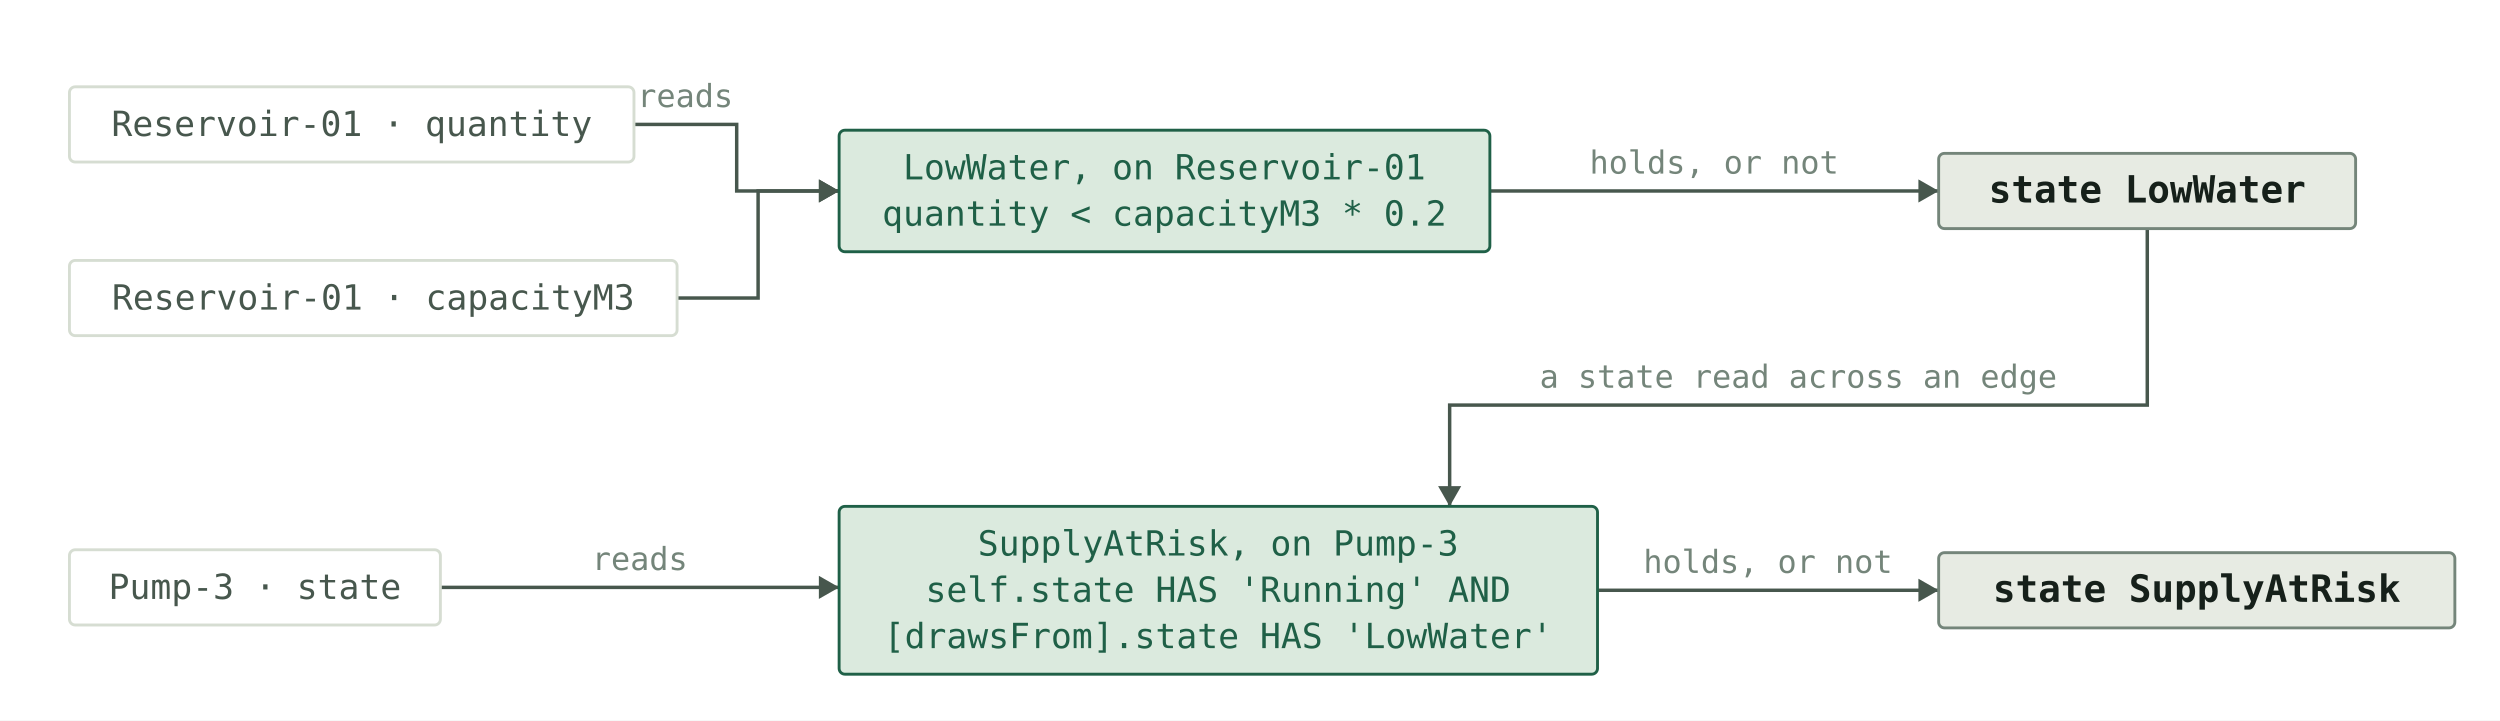
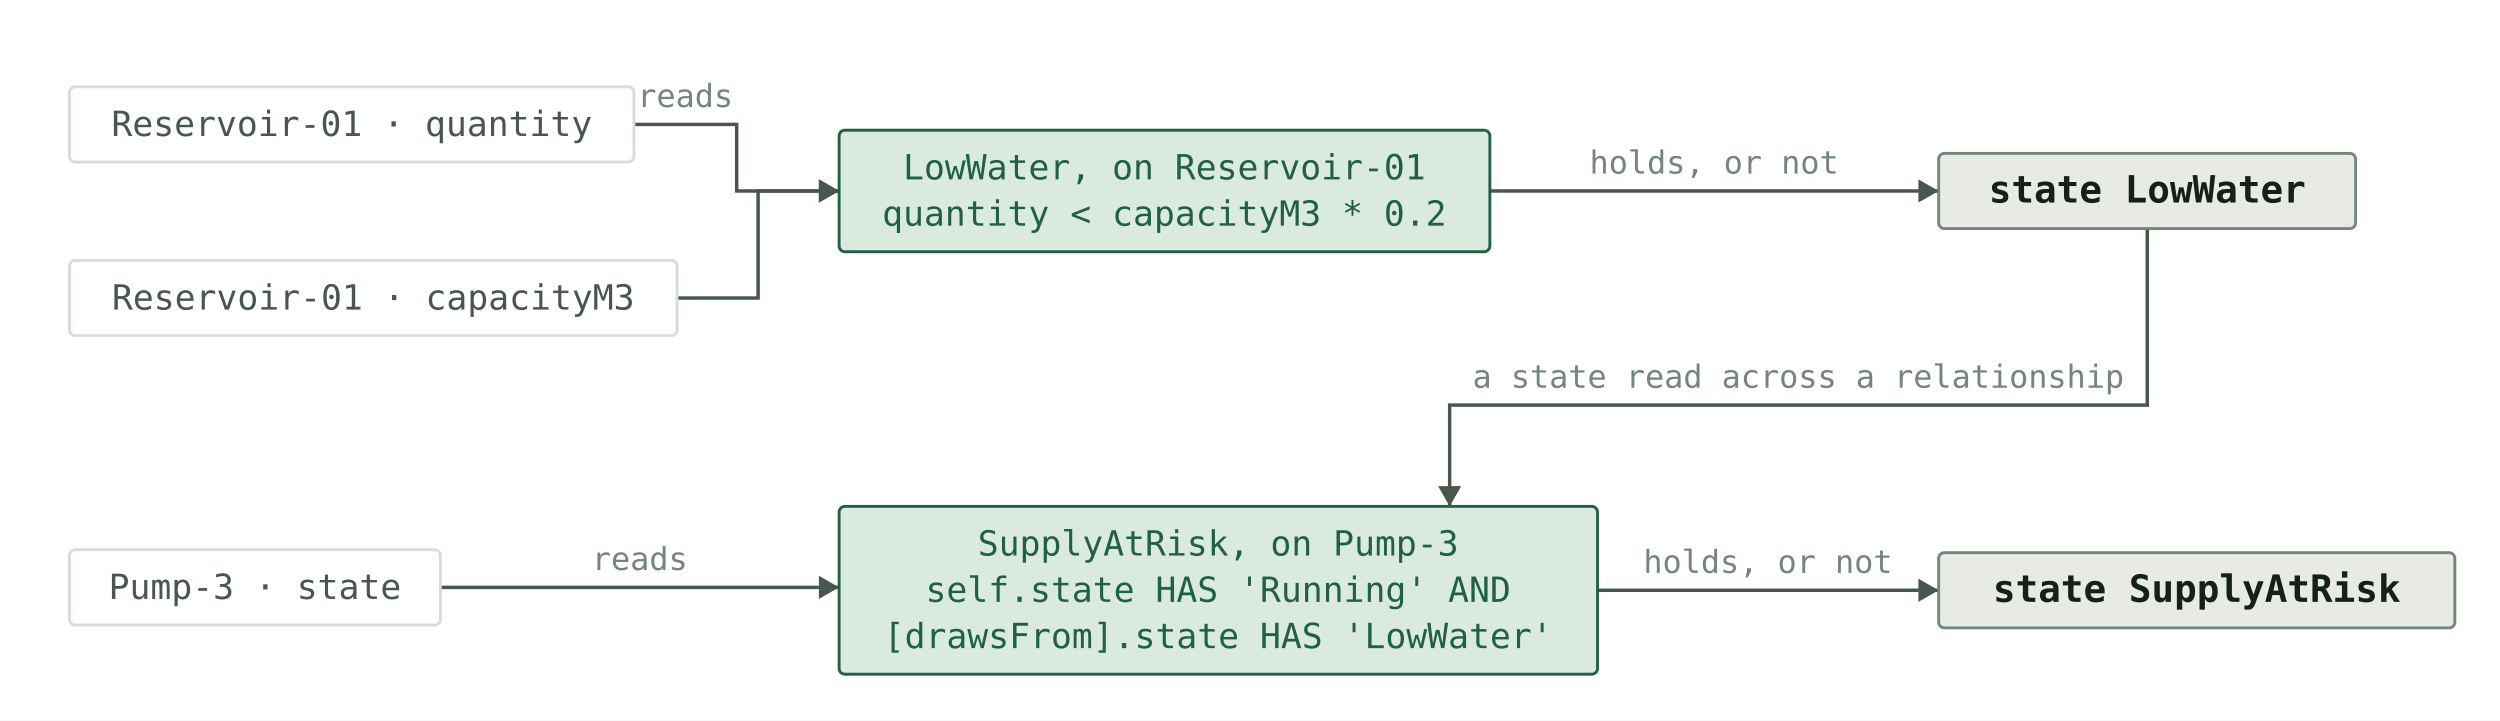
<svg xmlns="http://www.w3.org/2000/svg" viewBox="0 0 864 249" width="864" height="249" font-family="ui-monospace, 'SF Mono', Menlo, Consolas, monospace" role="img" aria-label="The dependency graph: values feed ranges, ranges produce states, states feed other ranges.">
  <rect width="864" height="249" fill="#ffffff" />
  <path d="M 219.1,43.0 L 254.6,43.0 L 254.6,66.0 L 290.0,66.0" fill="none" stroke="#47574d" stroke-width="1.2" />
  <path d="M 0,0 l -7,-4 l 0,8 z" fill="#47574d" transform="translate(290.0,66.0) rotate(0.0)" />
  <text x="236.8" y="37.0" font-size="11" fill="#74857a" text-anchor="middle">reads</text>
  <path d="M 234.0,103.0 L 262.0,103.0 L 262.0,66.0 L 290.0,66.0" fill="none" stroke="#47574d" stroke-width="1.2" />
  <path d="M 0,0 l -7,-4 l 0,8 z" fill="#47574d" transform="translate(290.0,66.0) rotate(0.0)" />
  <path d="M 514.9,66.0 L 670.0,66.0" fill="none" stroke="#47574d" stroke-width="1.2" />
  <path d="M 0,0 l -7,-4 l 0,8 z" fill="#47574d" transform="translate(670.0,66.0) rotate(0.0)" />
  <text x="592.4" y="60.0" font-size="11" fill="#74857a" text-anchor="middle">holds, or not</text>
  <path d="M 152.2,203.0 L 290.0,203.0" fill="none" stroke="#47574d" stroke-width="1.2" />
  <path d="M 0,0 l -7,-4 l 0,8 z" fill="#47574d" transform="translate(290.0,203.0) rotate(0.0)" />
  <text x="221.1" y="197.0" font-size="11" fill="#74857a" text-anchor="middle">reads</text>
  <path d="M 552.1,204.0 L 670.0,204.0" fill="none" stroke="#47574d" stroke-width="1.2" />
  <path d="M 0,0 l -7,-4 l 0,8 z" fill="#47574d" transform="translate(670.0,204.0) rotate(0.0)" />
  <text x="611.0" y="198.0" font-size="11" fill="#74857a" text-anchor="middle">holds, or not</text>
  <path d="M 742.1,79.0 L 742.1,140.0 L 501.0,140.0 L 501.0,175.0" fill="none" stroke="#47574d" stroke-width="1.2" />
  <path d="M 0,0 l -7,-4 l 0,8 z" fill="#47574d" transform="translate(501.0,175.0) rotate(90.0)" />
-   <text x="621.5" y="134.0" font-size="11" fill="#74857a" text-anchor="middle">a state read across an edge</text>
+   <text x="621.5" y="134.0" font-size="11" fill="#74857a" text-anchor="middle">a state read across a relationship</text>
  <rect x="24.0" y="30.0" width="195.1" height="26.0" rx="2" fill="#ffffff" stroke="#d6ddd2" />
  <text x="121.6" y="47.0" font-size="12" font-weight="normal" fill="#47574d" text-anchor="middle">Reservoir-01 · quantity</text>
  <rect x="24.0" y="90.0" width="210.0" height="26.0" rx="2" fill="#ffffff" stroke="#d6ddd2" />
  <text x="129.0" y="107.0" font-size="12" font-weight="normal" fill="#47574d" text-anchor="middle">Reservoir-01 · capacityM3</text>
  <rect x="24.0" y="190.0" width="128.2" height="26.0" rx="2" fill="#ffffff" stroke="#d6ddd2" />
  <text x="88.1" y="207.0" font-size="12" font-weight="normal" fill="#47574d" text-anchor="middle">Pump-3 · state</text>
  <rect x="290.0" y="45.0" width="224.9" height="42.0" rx="2" fill="#dbeade" stroke="#1f6047" />
  <text x="402.4" y="62.0" font-size="12" font-weight="normal" fill="#1f6047" text-anchor="middle">LowWater, on Reservoir-01</text>
  <text x="402.4" y="78.0" font-size="12" font-weight="normal" fill="#1f6047" text-anchor="middle">quantity &lt; capacityM3 * 0.2</text>
  <rect x="290.0" y="175.0" width="262.1" height="58.0" rx="2" fill="#dbeade" stroke="#1f6047" />
  <text x="421.0" y="192.0" font-size="12" font-weight="normal" fill="#1f6047" text-anchor="middle">SupplyAtRisk, on Pump-3</text>
  <text x="421.0" y="208.0" font-size="12" font-weight="normal" fill="#1f6047" text-anchor="middle">self.state HAS 'Running' AND</text>
  <text x="421.0" y="224.0" font-size="12" font-weight="normal" fill="#1f6047" text-anchor="middle">[drawsFrom].state HAS 'LowWater'</text>
  <rect x="670.0" y="53.0" width="144.1" height="26.0" rx="2" fill="#e7ebe3" stroke="#74857a" />
  <text x="742.1" y="70.0" font-size="13" font-weight="700" fill="#16201a" text-anchor="middle">state LowWater</text>
  <rect x="670.0" y="191.0" width="178.4" height="26.0" rx="2" fill="#e7ebe3" stroke="#74857a" />
  <text x="759.2" y="208.0" font-size="13" font-weight="700" fill="#16201a" text-anchor="middle">state SupplyAtRisk</text>
</svg>
